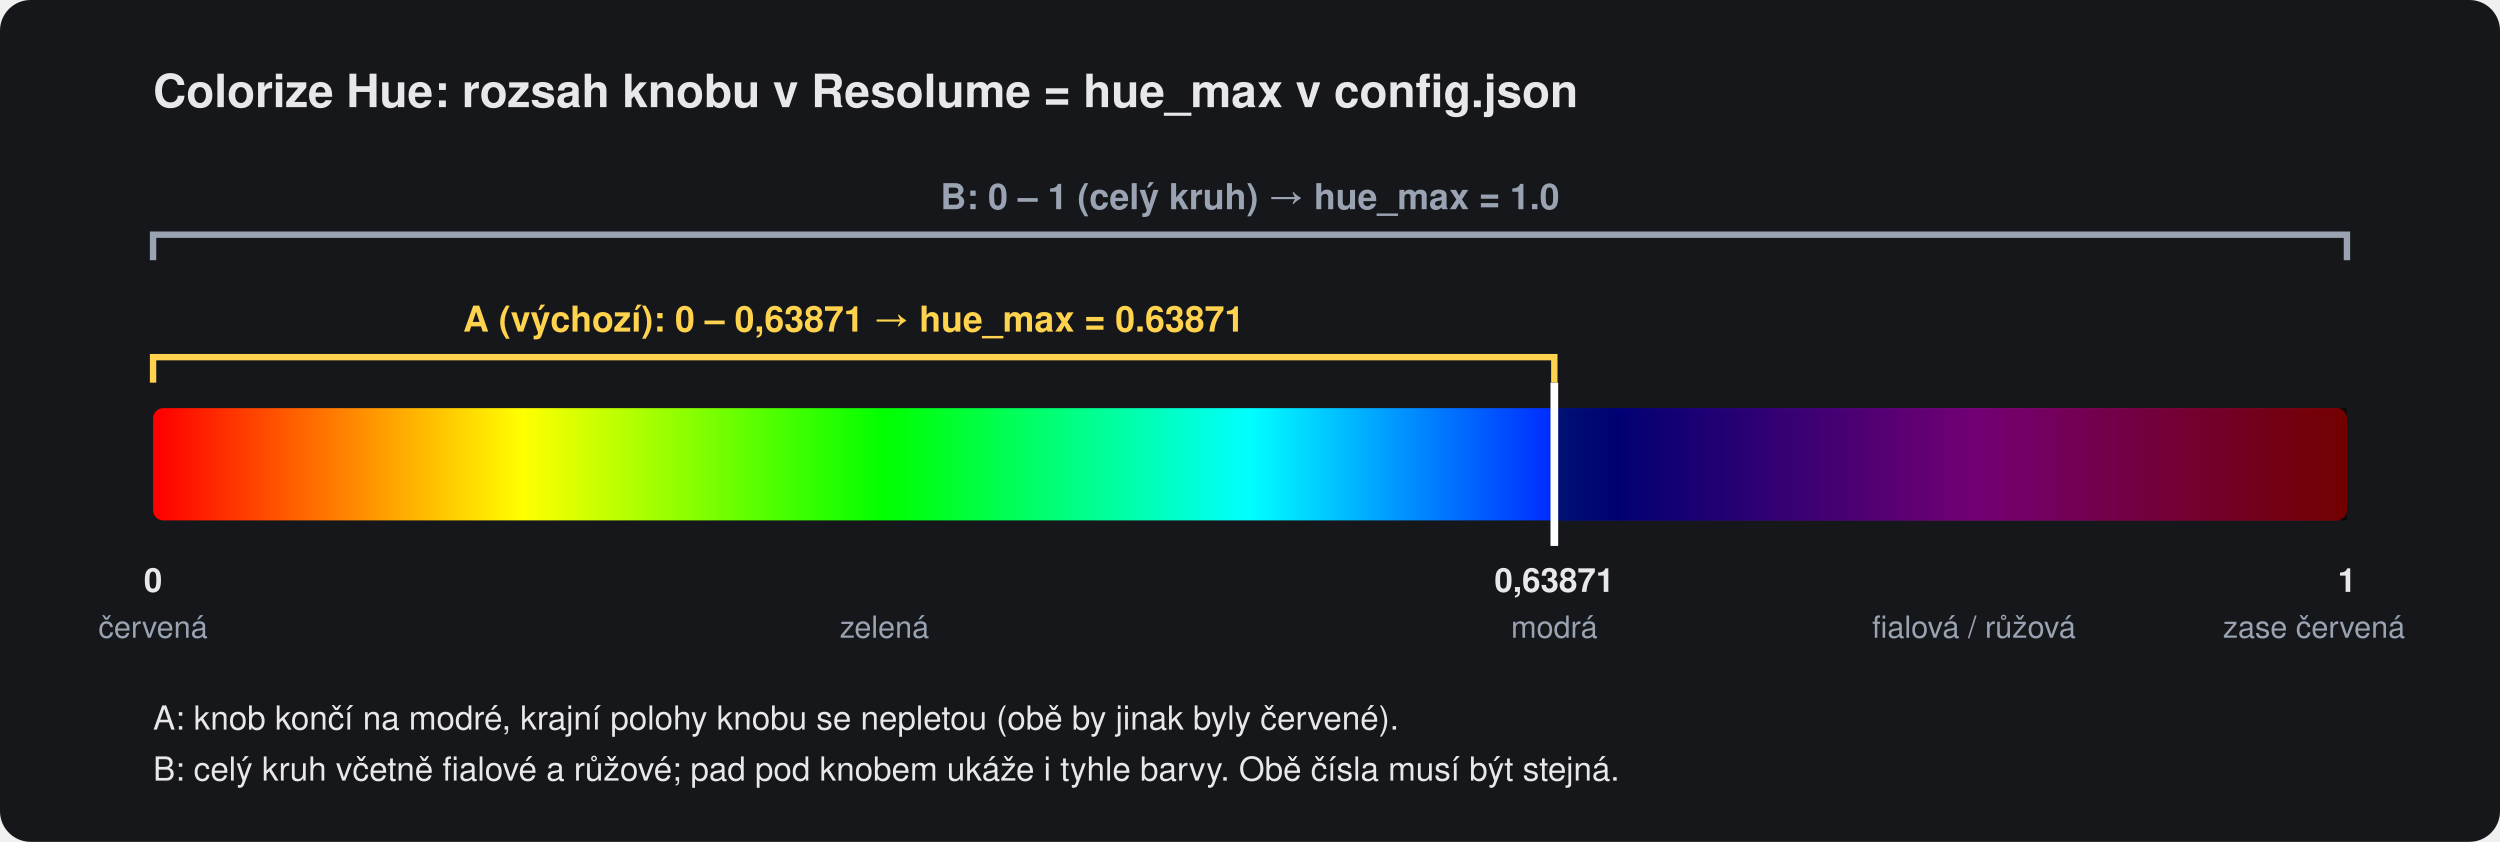
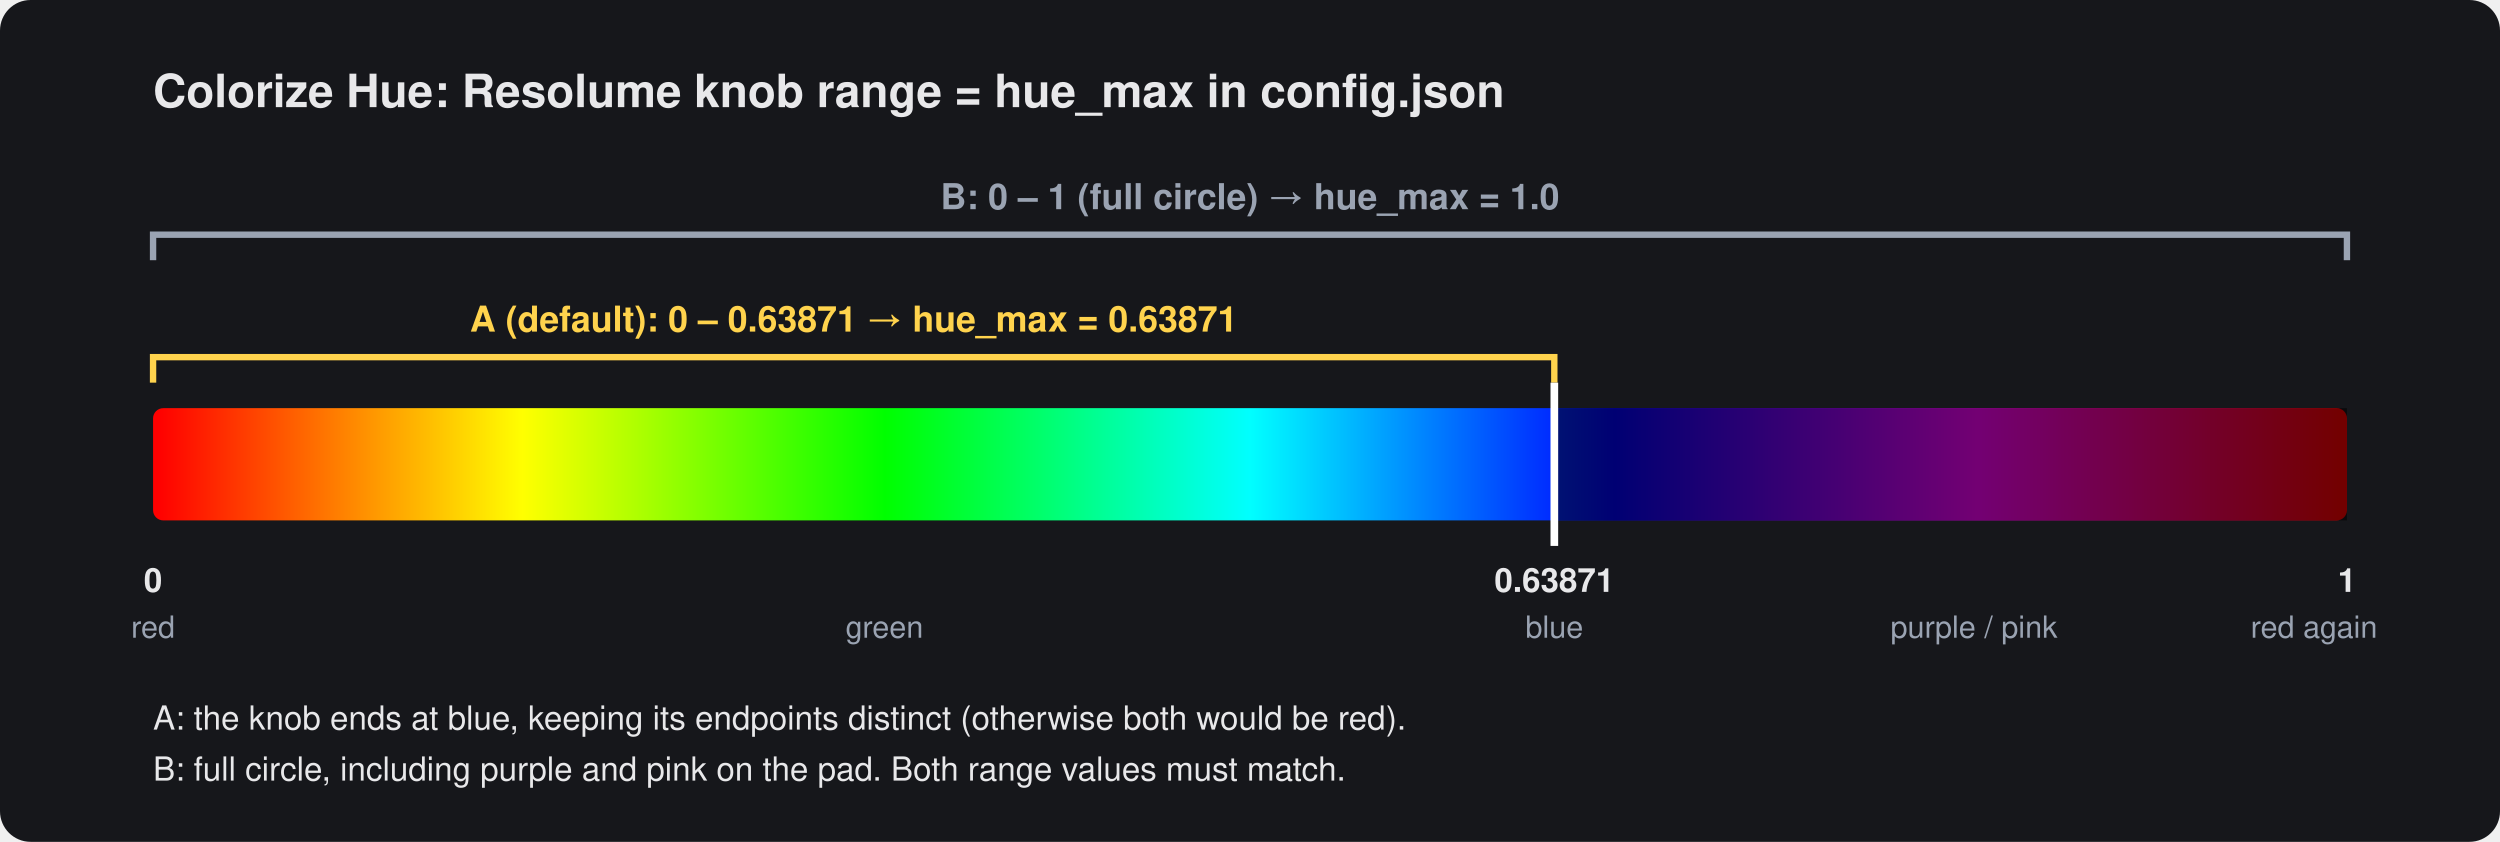
<svg xmlns="http://www.w3.org/2000/svg" width="980" height="330" viewBox="0 0 980 330" font-family="Segoe UI,Helvetica,Arial,sans-serif">
  <defs>
    <linearGradient id="hue" x1="0" x2="1" y1="0" y2="0">
      <stop offset="0" stop-color="#ff0000" />
      <stop offset="0.083" stop-color="#ff7f00" />
      <stop offset="0.167" stop-color="#ffff00" />
      <stop offset="0.25" stop-color="#7fff00" />
      <stop offset="0.333" stop-color="#00ff00" />
      <stop offset="0.417" stop-color="#00ff7f" />
      <stop offset="0.5" stop-color="#00ffff" />
      <stop offset="0.583" stop-color="#007fff" />
      <stop offset="0.667" stop-color="#0000ff" />
      <stop offset="0.75" stop-color="#7f00ff" />
      <stop offset="0.833" stop-color="#ff00ff" />
      <stop offset="0.917" stop-color="#ff007f" />
      <stop offset="1" stop-color="#ff0000" />
    </linearGradient>
  </defs>
  <rect width="980" height="330" rx="12" fill="#16171b" />
-   <text x="60" y="42" font-size="18" fill="#e8e8ea" font-weight="700">Colorize Hue: rozsah knobu v Resolume = hue_max v config.json</text>
+   <text x="60" y="42" font-size="18" fill="#e8e8ea" font-weight="700">Colorize Hue: Resolume knob range = hue_max in config.json</text>
  <path d="M60 102 V92 H920 V102" fill="none" stroke="#9aa3b2" stroke-width="2.5" />
-   <text x="490.0" y="82" font-size="14" fill="#9aa3b2" font-weight="700" text-anchor="middle">B: 0 – 1 (celý kruh)  →  hue_max = 1.0</text>
+   <text x="490.0" y="82" font-size="14" fill="#9aa3b2" font-weight="700" text-anchor="middle">B: 0 – 1 (full circle)  →  hue_max = 1.0</text>
  <path d="M60 150 V140 H609.291 V150" fill="none" stroke="#ffd34d" stroke-width="2.5" />
-   <text x="334.645" y="130" font-size="14" fill="#ffd34d" font-weight="700" text-anchor="middle">A (výchozí): 0 – 0,63871  →  hue_max = 0.63871</text>
+   <text x="334.645" y="130" font-size="14" fill="#ffd34d" font-weight="700" text-anchor="middle">A (default): 0 – 0.63871  →  hue_max = 0.63871</text>
  <rect x="60" y="160" width="860" height="44" rx="4" fill="url(#hue)" />
  <rect x="609.3" y="160" width="310.7" height="44" fill="#000" opacity="0.55" />
  <line x1="609.3" y1="150" x2="609.3" y2="214" stroke="#fff" stroke-width="3" />
  <text x="60.0" y="232" font-size="13" fill="#e8e8ea" font-weight="600" text-anchor="middle">0</text>
-   <text x="609.3" y="232" font-size="13" fill="#e8e8ea" font-weight="600" text-anchor="middle">0,63871</text>
+   <text x="609.3" y="232" font-size="13" fill="#e8e8ea" font-weight="600" text-anchor="middle">0.63871</text>
  <text x="920.0" y="232" font-size="13" fill="#e8e8ea" font-weight="600" text-anchor="middle">1</text>
-   <text x="60.0" y="250" font-size="12" fill="#9aa3b2" text-anchor="middle">červená</text>
-   <text x="346.7" y="250" font-size="12" fill="#9aa3b2" text-anchor="middle">zelená</text>
-   <text x="609.3" y="250" font-size="12" fill="#9aa3b2" text-anchor="middle">modrá</text>
-   <text x="773.8" y="250" font-size="12" fill="#9aa3b2" text-anchor="middle">fialová / růžová</text>
-   <text x="907.1" y="250" font-size="12" fill="#9aa3b2" text-anchor="middle">zase červená</text>
-   <text x="60" y="286" font-size="13" fill="#e8e8ea">A: knob končí na modré, krajní polohy knobu se nepletou (obě by jinak byly červené).</text>
-   <text x="60" y="306" font-size="13" fill="#e8e8ea">B: celý kruh včetně fialové a růžové; pad pod knobem ukáže i tyhle barvy. Obě čísla musí být stejná.</text>
+   <text x="60.0" y="250" font-size="12" fill="#9aa3b2" text-anchor="middle">red</text>
+   <text x="346.7" y="250" font-size="12" fill="#9aa3b2" text-anchor="middle">green</text>
+   <text x="609.3" y="250" font-size="12" fill="#9aa3b2" text-anchor="middle">blue</text>
+   <text x="773.8" y="250" font-size="12" fill="#9aa3b2" text-anchor="middle">purple / pink</text>
+   <text x="907.1" y="250" font-size="12" fill="#9aa3b2" text-anchor="middle">red again</text>
+   <text x="60" y="286" font-size="13" fill="#e8e8ea">A: the knob ends at blue, keeping its endpoints distinct (otherwise both would be red).</text>
+   <text x="60" y="306" font-size="13" fill="#e8e8ea">B: full circle, including purple and pink on the pad. Both range values must match.</text>
</svg>
